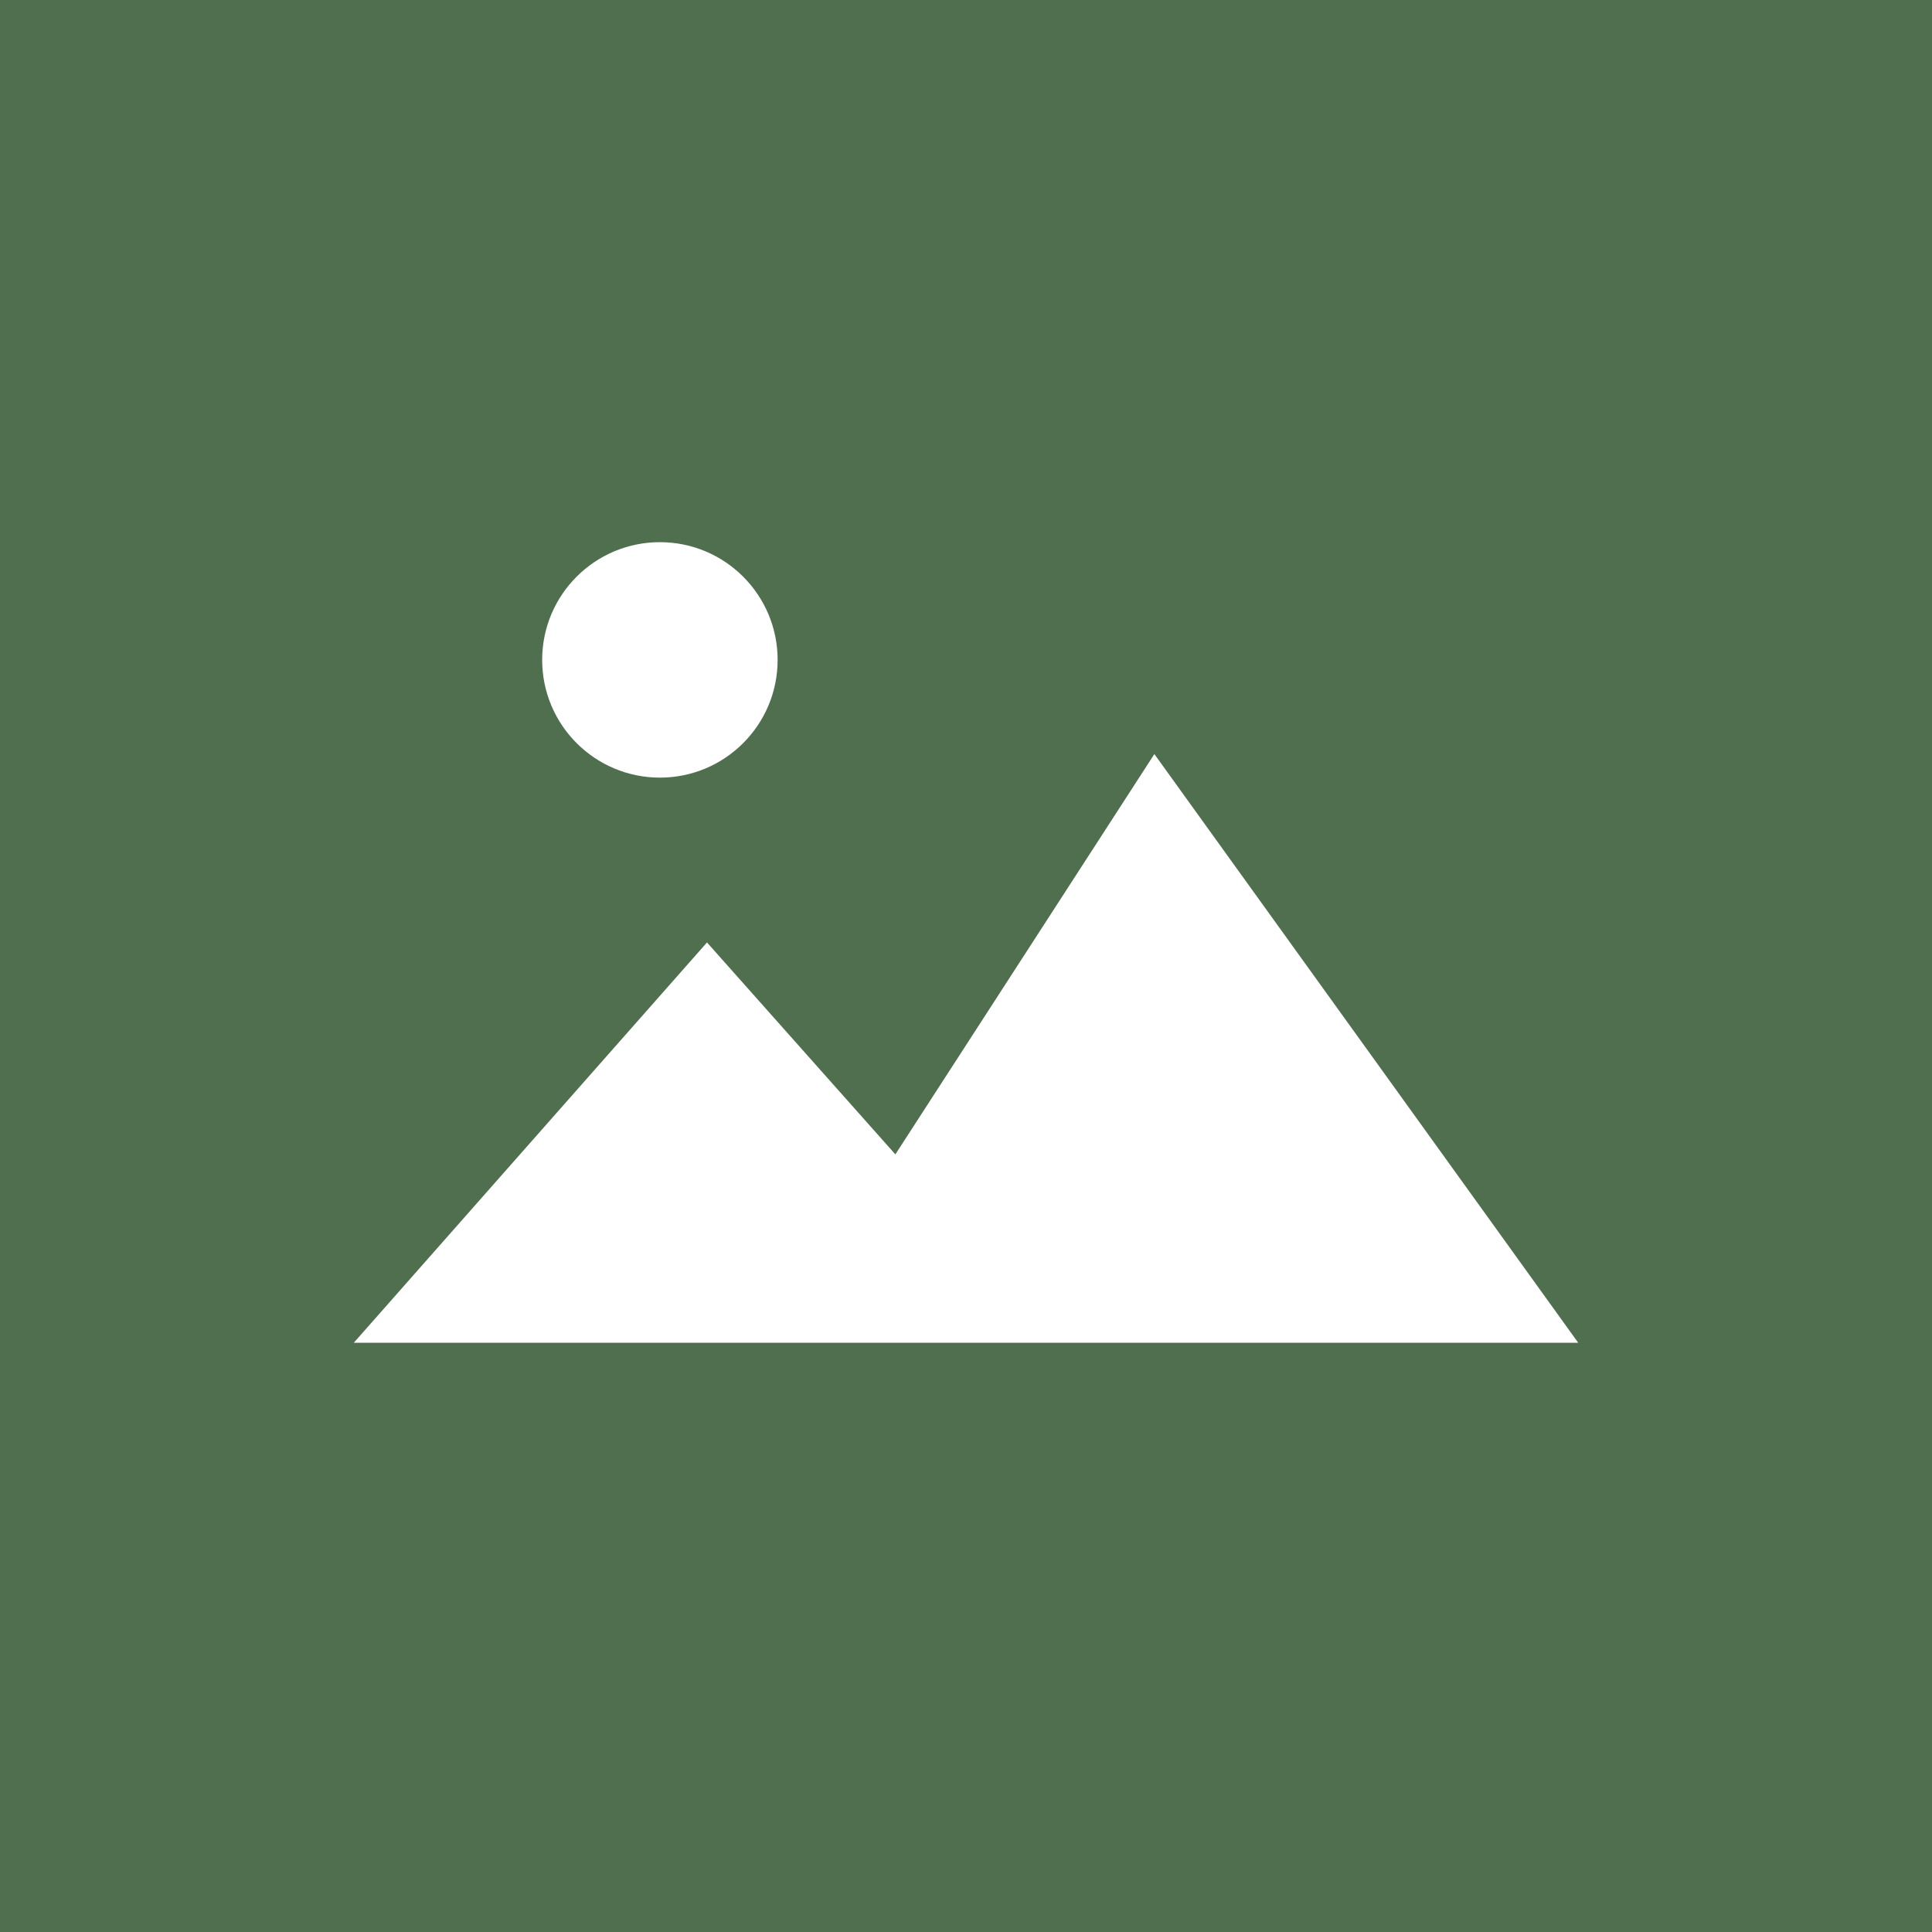
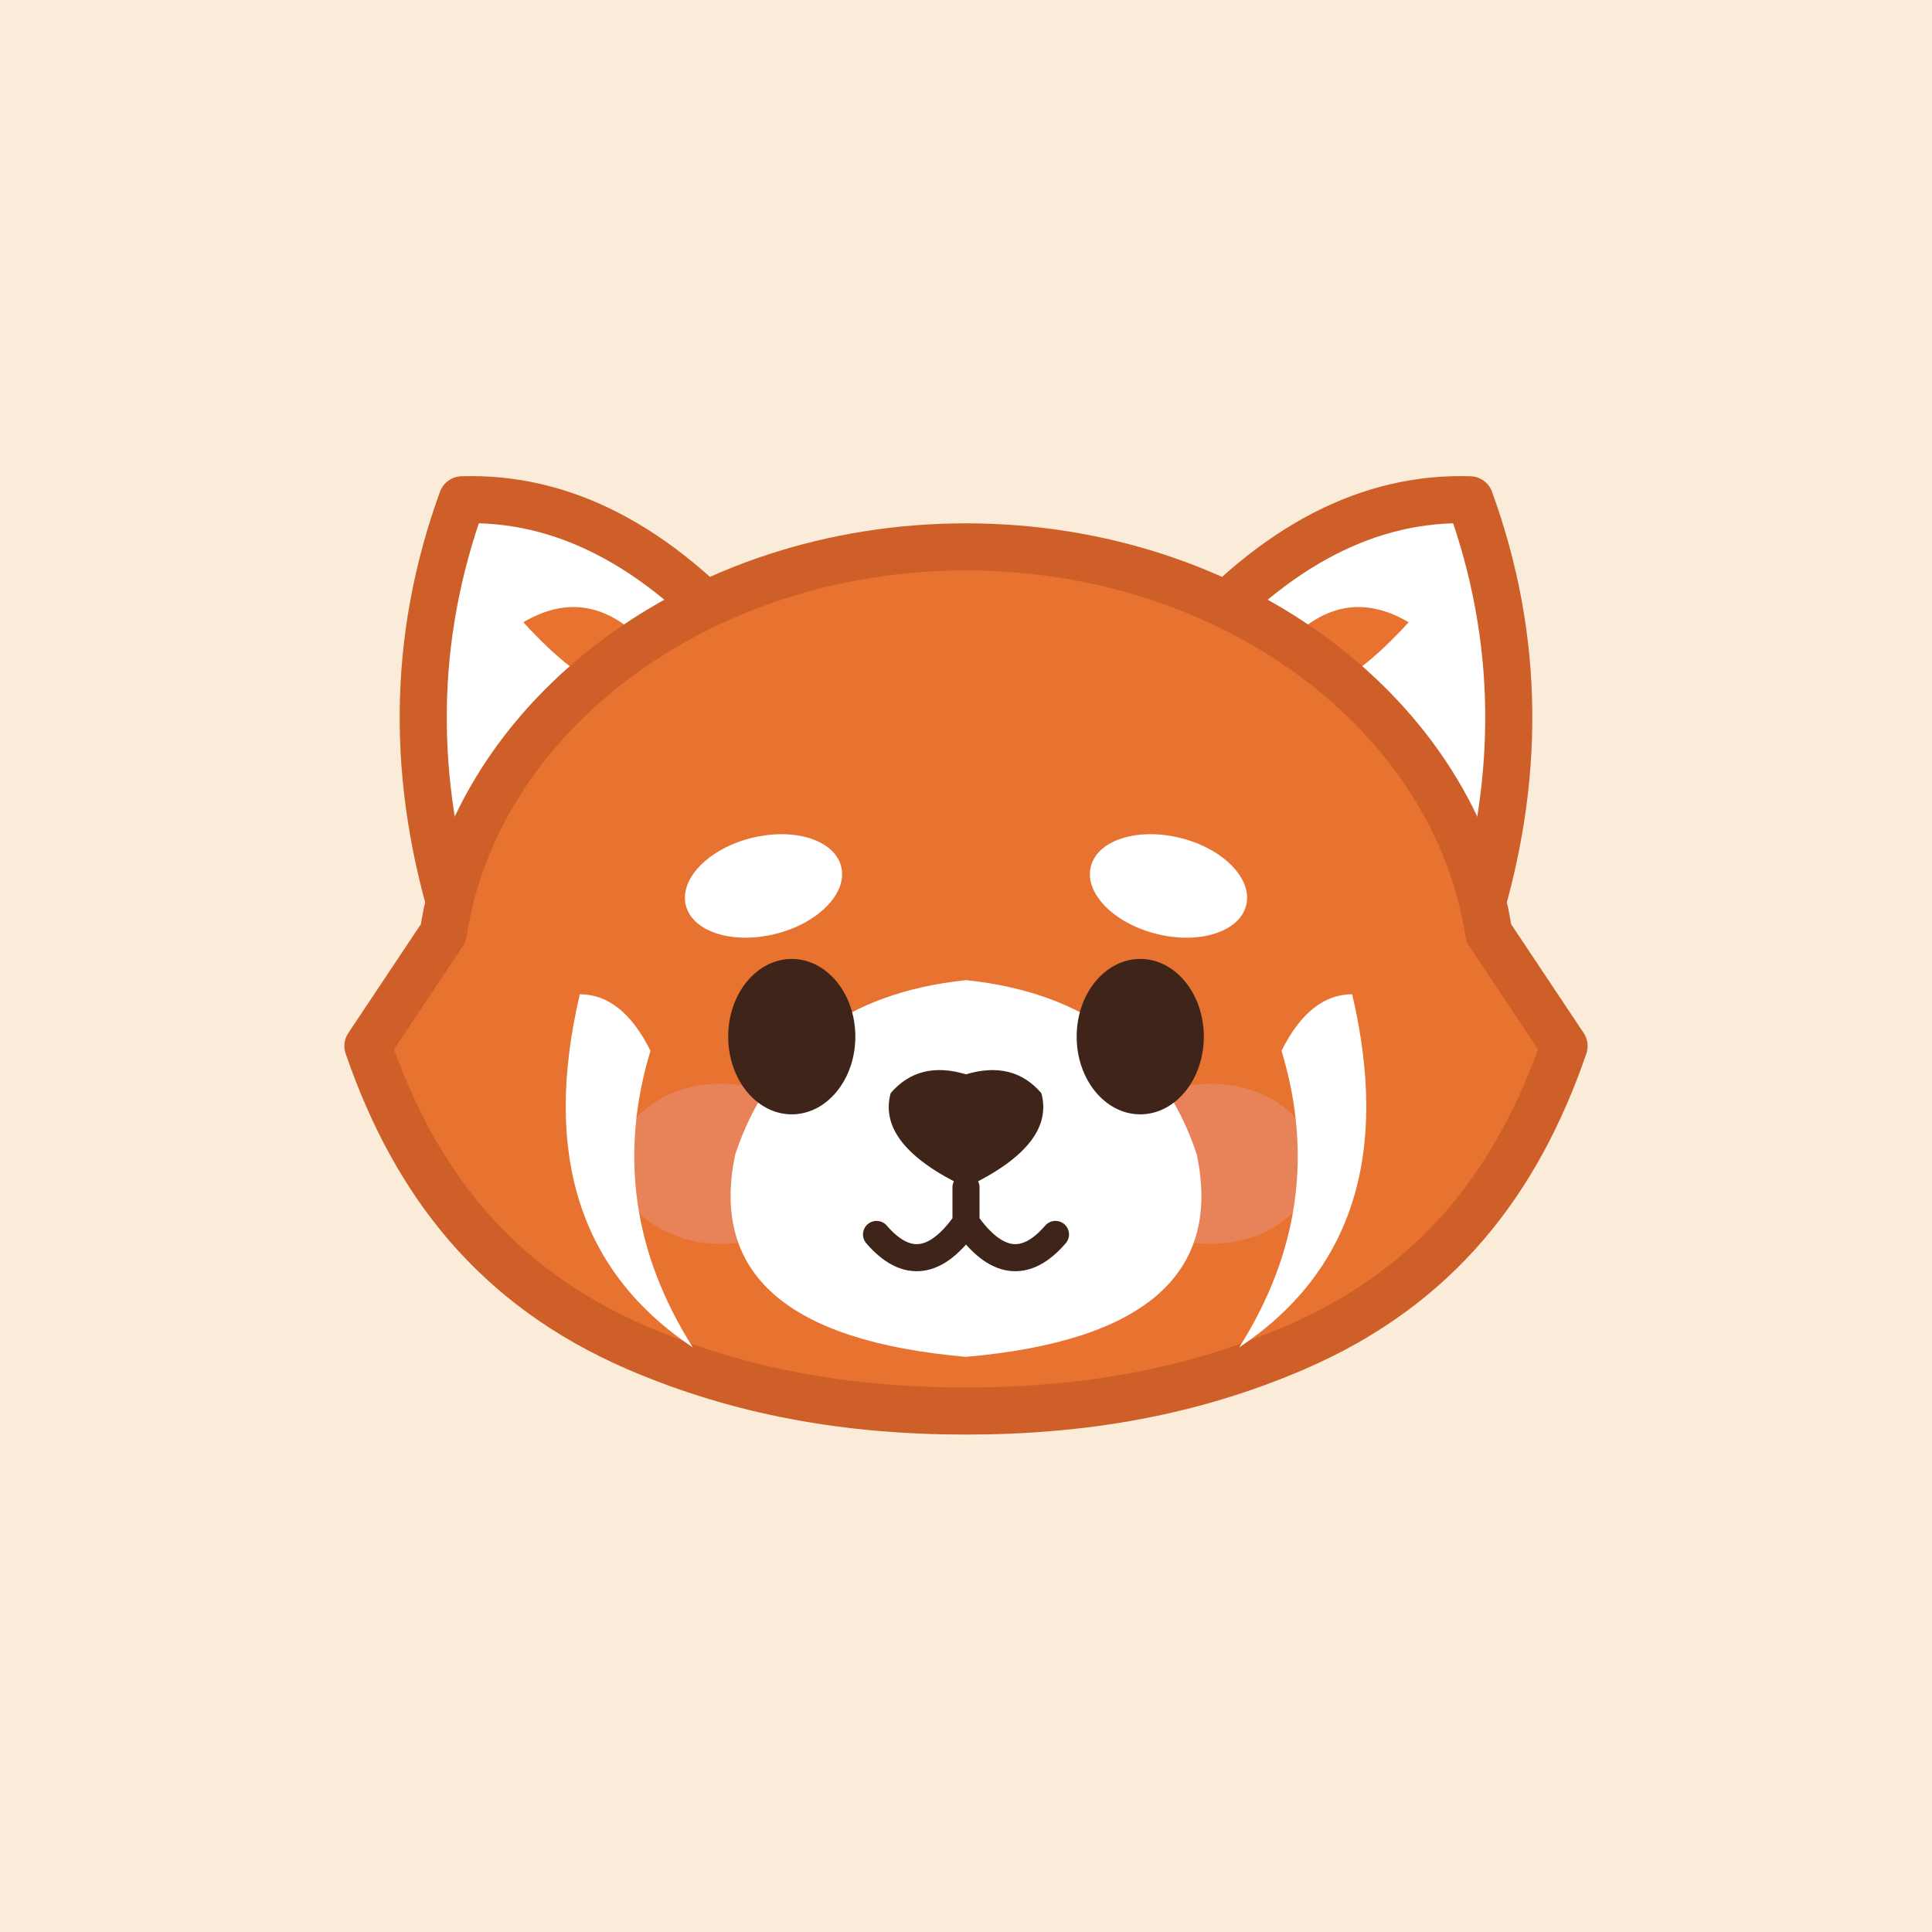
<svg xmlns="http://www.w3.org/2000/svg" viewBox="0 0 64 64" role="img" aria-label="imgready">
-   <rect width="64" height="64" fill="#4f6f4f" />
+   <rect width="64" height="64" fill="#faecd8" />
  <g transform="translate(32 32) scale(0.78) translate(-32 -32)">
-     <circle cx="19" cy="19" r="5" fill="#ffffff" />
-     <path d="M6 48 L21 31 L29 40 L40 23 L58 48 Z" fill="#ffffff" />
+     <g stroke="#cf5f28" stroke-width="2" stroke-linejoin="round">
+       <path d="M10.6 12.2 Q 7.4 21 10.4 30.4 Q 17.4 26.4 22.6 18.4 Q 17 12 10.6 12.2 Z" fill="#ffffff" />
+       <path d="M53.4 12.2 Q 56.6 21 53.6 30.4 Q 46.6 26.4 41.4 18.4 Q 47 12 53.4 12.2 Z" fill="#ffffff" />
+     </g>
+     <g fill="#e8722f">
+       <path d="M13.2 17.4 Q 17.4 22 19.4 19.6 Q 16.6 15.4 13.2 17.4 Z" />
+       <path d="M50.8 17.4 Q 46.6 22 44.6 19.6 Q 47.4 15.4 50.8 17.4 Z" />
+     </g>
+     <path d="M32 14.2            C 43.4 14.2, 52.8 21.4, 54.2 30.6            L 57.4 35.4            C 55.4 41.2, 52 45.6, 46 48.2            C 41.6 50.1, 37 50.9, 32 50.9            C 27 50.9, 22.4 50.1, 18 48.2            C 12 45.6, 8.6 41.2, 6.6 35.4            L 9.8 30.6            C 11.2 21.4, 20.6 14.2, 32 14.2 Z" fill="#e8722f" stroke="#cf5f28" stroke-width="2" stroke-linejoin="round" />
+     <g fill="#e8927c" opacity="0.55">
+       <ellipse cx="21.6" cy="40.4" rx="4.4" ry="3.4" />
+       <ellipse cx="42.4" cy="40.4" rx="4.4" ry="3.4" />
+     </g>
+     <g fill="#ffffff">
+       <path d="M15.6 33.2 Q 13.2 43.4 20.4 48.2 Q 16.6 42.2 18.6 35.6 Q 17.4 33.2 15.6 33.2 Z" />
+       <path d="M48.4 33.2 Q 50.8 43.4 43.6 48.2 Q 47.4 42.2 45.4 35.6 Q 46.6 33.2 48.4 33.2 Z" />
+     </g>
+     <path d="M32 32.6 Q 39.6 33.4 41.8 40 Q 43.4 47.6 32 48.6 Q 20.6 47.6 22.2 40 Q 24.4 33.4 32 32.6 Z" fill="#ffffff" />
+     <g fill="#ffffff">
+       <ellipse cx="23.4" cy="28.6" rx="3.4" ry="2.1" transform="rotate(-14 23.4 28.6)" />
+       <ellipse cx="40.6" cy="28.6" rx="3.4" ry="2.1" transform="rotate(14 40.6 28.6)" />
+     </g>
+     <ellipse cx="24.6" cy="35" rx="2.7" ry="3.3" fill="#3e2419" />
+     <ellipse cx="39.4" cy="35" rx="2.7" ry="3.3" fill="#3e2419" />
+     <path d="M32 41.4 Q 28.2 39.6 28.8 37.4 Q 30 36 32 36.6 Q 34 36 35.2 37.4 Q 35.8 39.6 32 41.4 Z" fill="#3e2419" />
+     <path d="M32 41.4 L32 42.8 M28.2 43.4 Q 30.1 45.6 32 42.9 Q 33.9 45.6 35.8 43.4" fill="none" stroke="#3e2419" stroke-width="1.15" stroke-linecap="round" stroke-linejoin="round" />
  </g>
</svg>
